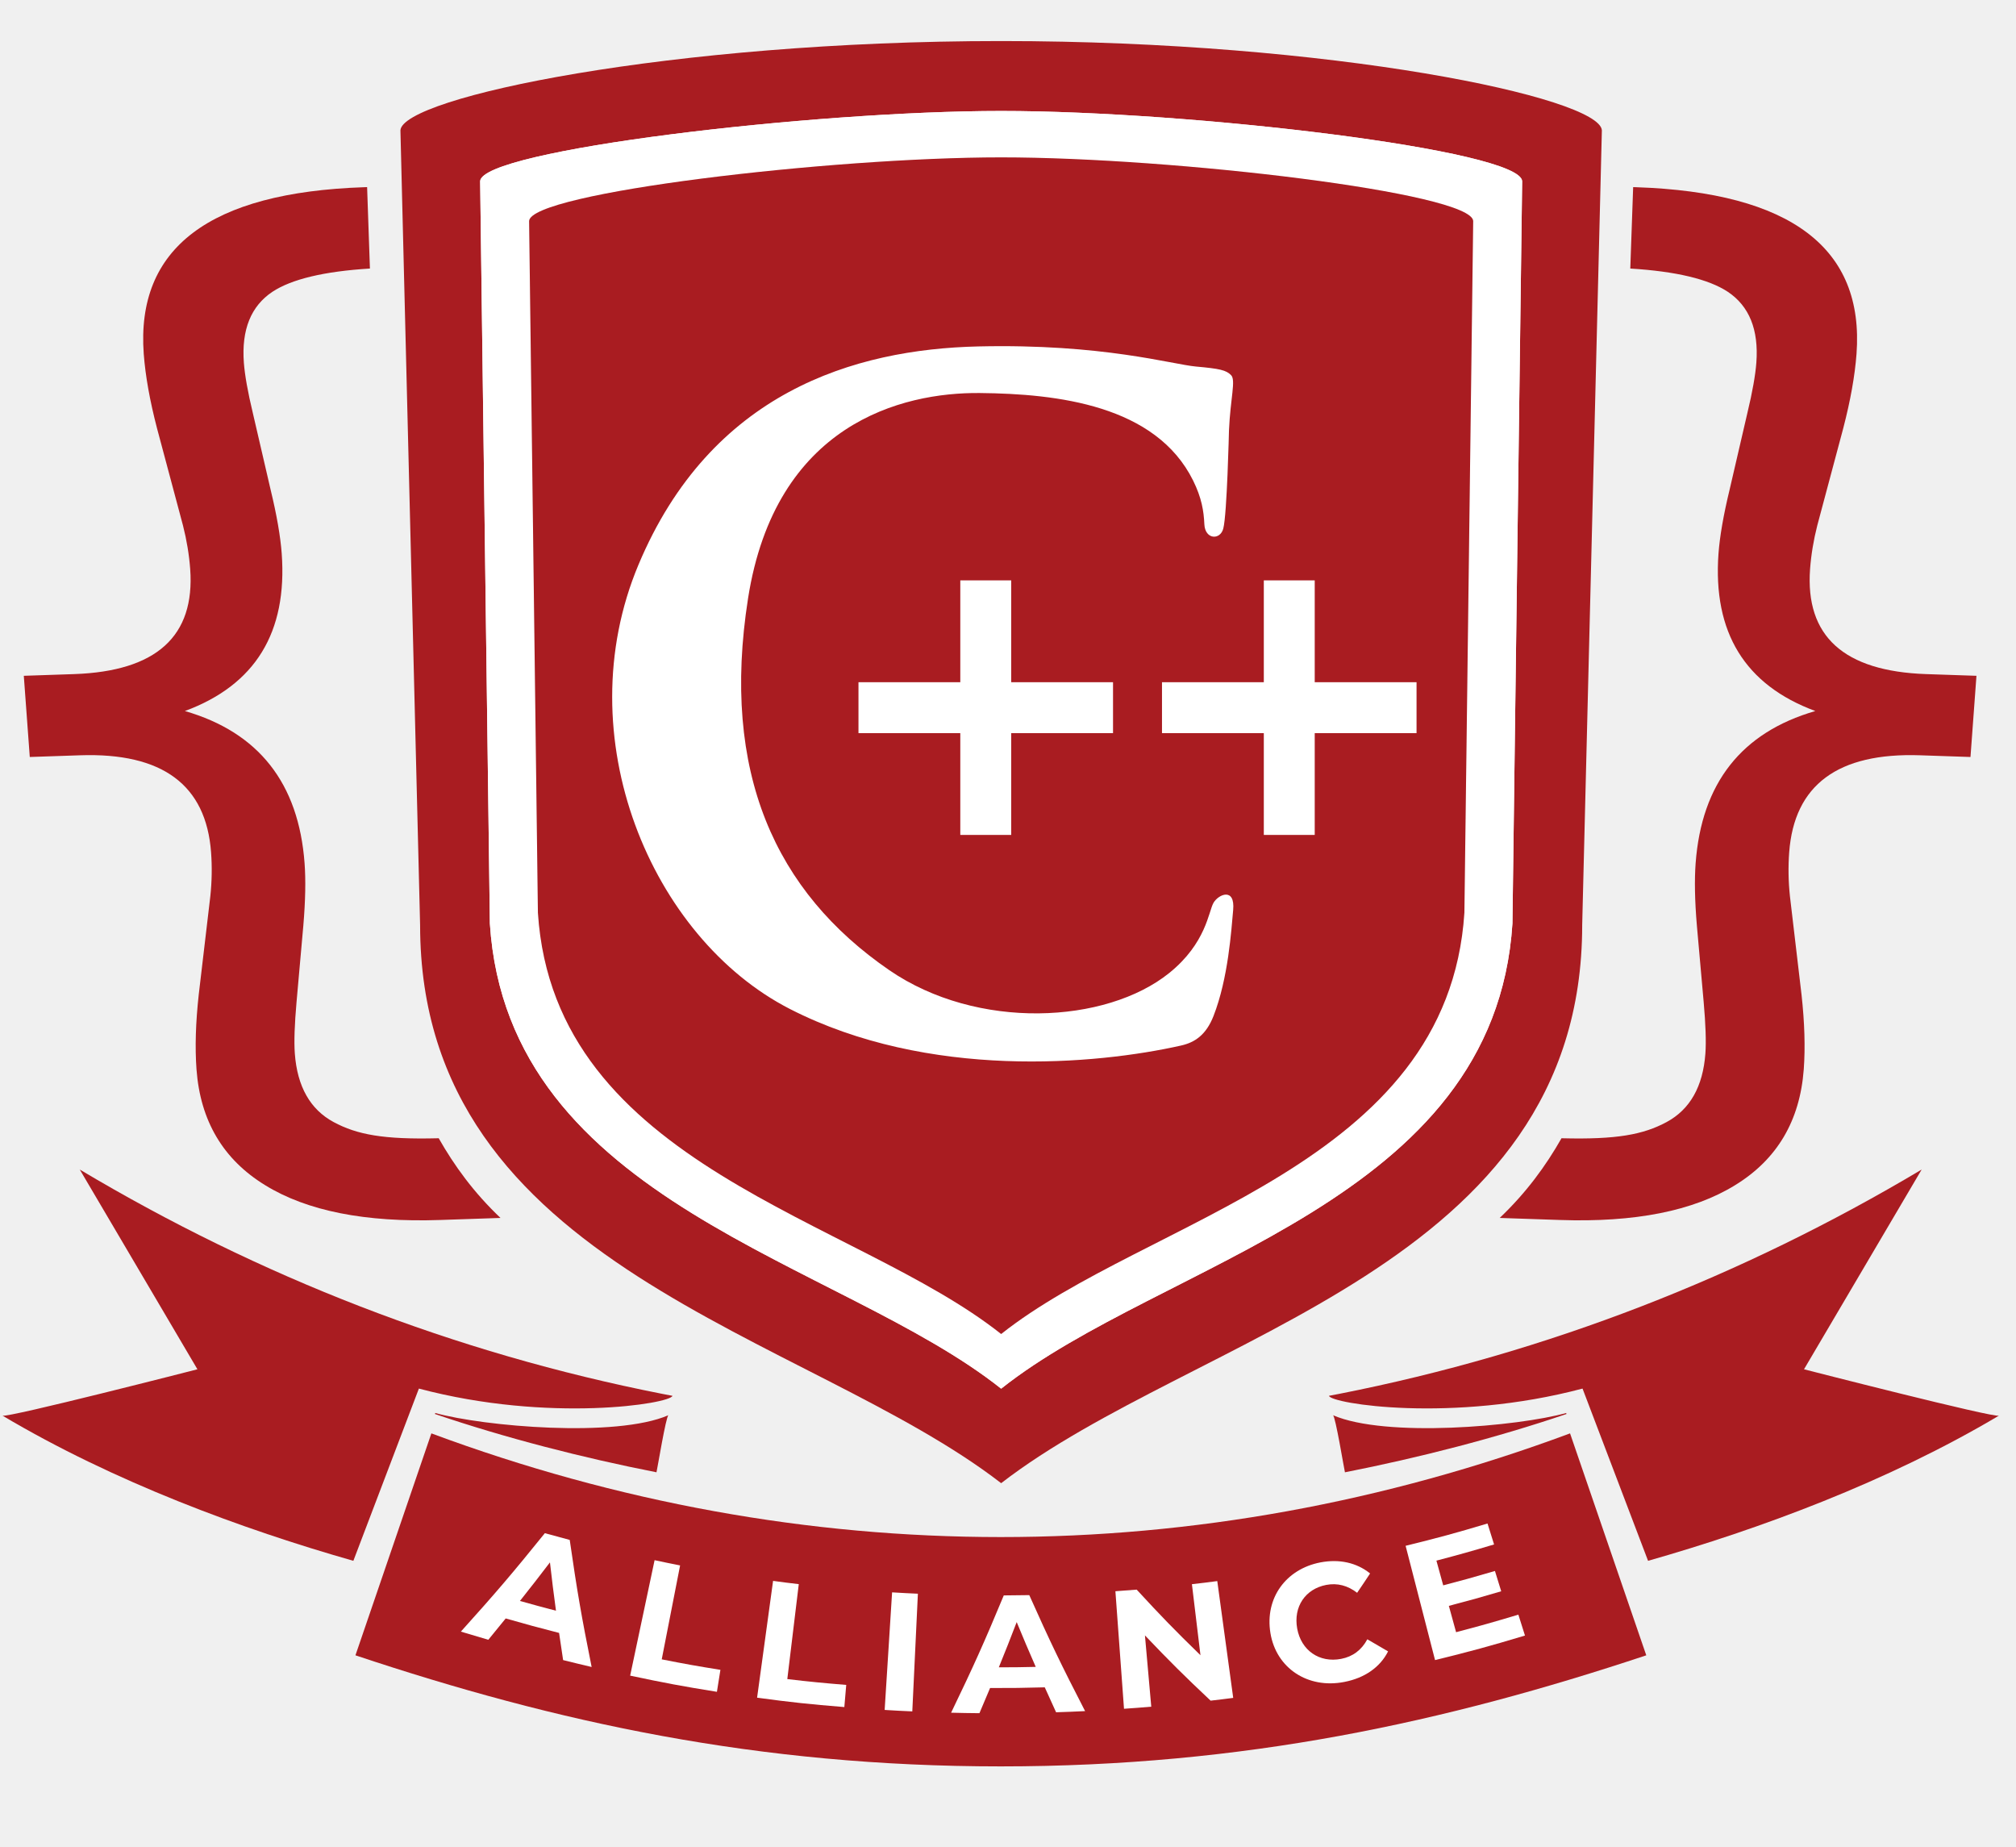
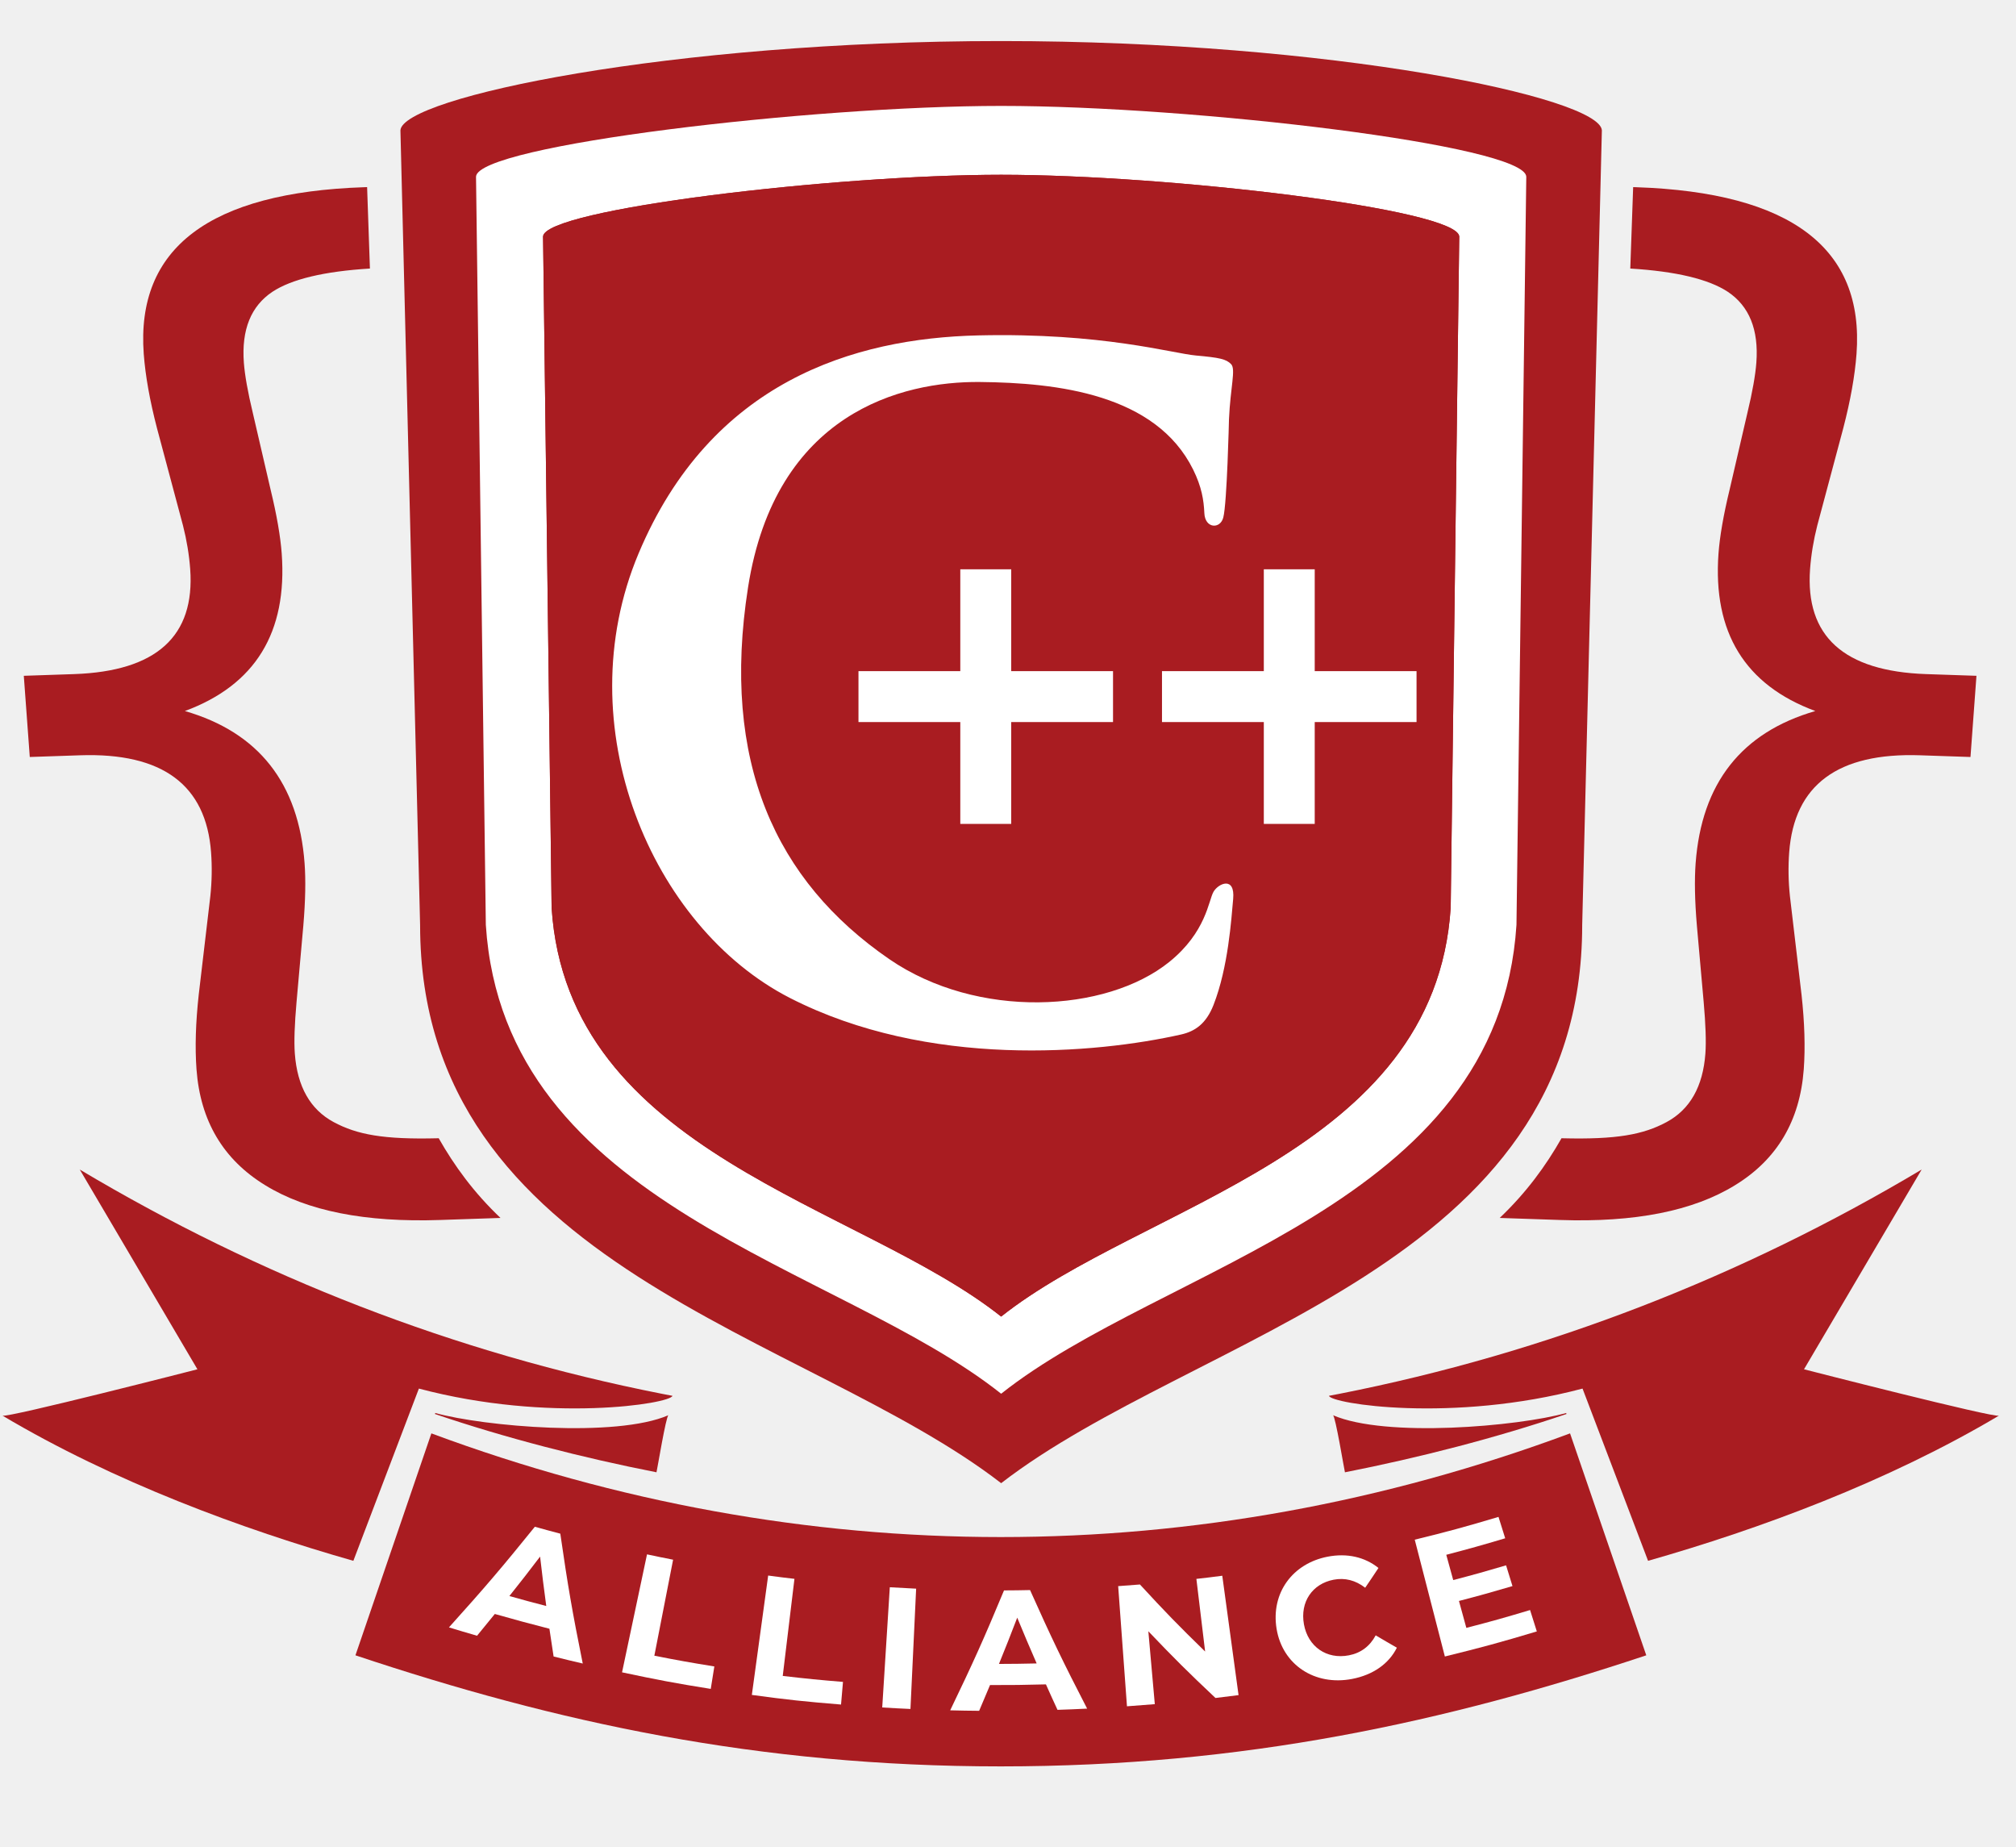
<svg xmlns="http://www.w3.org/2000/svg" version="1.1" width="415" height="380" id="Layer_1" x="0px" y="0px" viewBox="190 120 415 380" xml:space="preserve">
  <style type="text/css">
	.st0{fill-rule:evenodd;clip-rule:evenodd;fill:#A91C21;}
	.st1{fill-rule:evenodd;clip-rule:evenodd;fill:#FFFFFF;}
	.st2{fill:#FFFFFF;}
</style>
  <g>
    <g>
      <g>
        <path class="st0" d="M266.15,175.27c-9.44,0.58-16.14,2.19-20.08,4.79c-4.4,2.94-6.38,7.78-5.87,14.59     c0.19,2.51,0.79,5.98,1.86,10.41l3.64,15.7c1.28,5.27,2.03,9.66,2.29,13.14c1.2,16.28-5.45,27.09-19.93,32.44     c15.2,4.4,23.42,14.86,24.64,31.34c0.25,3.4,0.18,7.67-0.26,12.84l-1.4,15.75c-0.4,4.55-0.53,8.08-0.35,10.56     c0.5,6.81,3.18,11.52,7.99,14.11c4.79,2.58,10.31,3.62,21.51,3.33c0.04,0,0.1-0.04,0.12,0c3.2,5.63,7.19,11.15,12.72,16.4     l-12.39,0.42c-15.41,0.53-27.47-1.85-36.09-7.18c-8.62-5.29-13.32-13.23-14.1-23.83c-0.33-4.52-0.17-9.65,0.46-15.37l2.39-20.28     c0.32-3.04,0.37-6.06,0.15-9c-1.02-13.88-10.02-20.56-26.98-19.98l-10.34,0.35l-1.23-16.71l10.34-0.35     c16.96-0.58,24.93-7.79,23.91-21.64c-0.22-2.94-0.71-5.91-1.48-8.94l-5.36-20.06c-1.47-5.65-2.38-10.74-2.72-15.26     c-1.61-21.77,13.5-33.24,45.38-34.31l0.6-0.02L266.15,175.27z" />
      </g>
      <g>
        <path class="st0" d="M525.6,175.27c9.44,0.58,16.14,2.19,20.08,4.79c4.4,2.94,6.38,7.78,5.87,14.59     c-0.19,2.51-0.79,5.98-1.86,10.41l-3.64,15.7c-1.28,5.27-2.03,9.66-2.29,13.14c-1.2,16.28,5.46,27.09,19.93,32.44     c-15.2,4.4-23.42,14.86-24.64,31.34c-0.25,3.4-0.18,7.67,0.26,12.84l1.4,15.75c0.4,4.55,0.53,8.08,0.35,10.56     c-0.5,6.81-3.18,11.52-7.99,14.11c-4.79,2.58-10.31,3.62-21.51,3.33c-0.04,0-0.1-0.04-0.12,0c-3.2,5.63-7.2,11.15-12.72,16.4     l12.39,0.42c15.41,0.53,27.47-1.85,36.09-7.18c8.62-5.29,13.32-13.23,14.11-23.83c0.33-4.52,0.17-9.65-0.46-15.37l-2.39-20.28     c-0.32-3.04-0.37-6.06-0.15-9c1.03-13.88,10.02-20.56,26.98-19.98l10.34,0.35l1.23-16.71l-10.34-0.35     c-16.96-0.58-24.93-7.79-23.91-21.64c0.22-2.94,0.71-5.91,1.48-8.94l5.36-20.06c1.47-5.65,2.38-10.74,2.72-15.26     c1.61-21.77-13.5-33.24-45.38-34.31l-0.6-0.02L525.6,175.27z" />
      </g>
      <g>
        <path class="st0" d="M327.6,411.27c-10.83,4.7-38.07,2.3-47.99-0.45l-0.08,0.2c14.56,4.95,30.49,9.03,45.61,12     C325.28,422.55,327.09,411.48,327.6,411.27z" />
      </g>
      <g>
        <path class="st0" d="M464.4,411.27c10.83,4.7,38.07,2.3,47.99-0.45l0.08,0.2c-14.56,4.95-30.49,9.03-45.61,12     C466.72,422.55,464.91,411.48,464.4,411.27z" />
      </g>
      <g>
        <path class="st0" d="M513.2,415.01c-76.55,28.46-157.85,28.45-234.4,0l-15.63,45.68c41.33,13.79,82.76,22.86,132.83,22.86     s91.56-9.12,132.89-22.86L513.2,415.01z" />
      </g>
      <g>
        <path class="st0" d="M585.58,360.71c-36.91,22-77.04,37.73-119.92,46.17l-2.09,0.4c0.35,1.6,25.32,5.64,52.2-1.49l13.49,35.45     c22.92-6.53,49.28-16.25,72.23-29.88c-0.9,0.53-40.13-9.54-40.13-9.54L585.58,360.71z" />
      </g>
      <g>
        <path class="st0" d="M206.42,360.71c36.91,22,77.04,37.73,119.92,46.17l2.09,0.4c-0.35,1.6-25.32,5.64-52.2-1.49l-13.49,35.45     c-22.92-6.53-49.28-16.25-72.23-29.88c0.9,0.53,40.13-9.54,40.13-9.54L206.42,360.71z" />
      </g>
      <g>
-         <path class="st0" d="M396.18,128.45H396c-67.94,0-123.15,11.59-123.57,18.37l4.05,163.58c0,70.6,79.57,83.93,119.61,114.86     C436.13,394.33,515.7,381,515.7,310.4l4.05-163.58C519.33,140.04,464.12,128.45,396.18,128.45z M501.34,310.07     c-3.71,57.68-72.01,69.35-105.25,95.74c-33.24-26.39-101.54-38.06-105.25-95.74l-2-152.78c0.28-6.42,68.54-14.45,107.25-14.45     c39.26,0,106.97,8.03,107.25,14.45L501.34,310.07z" />
-         <path class="st1" d="M396.09,142.84c-38.71,0-106.97,8.03-107.25,14.45l2,152.78c3.71,57.68,72.01,69.35,105.25,95.74     c33.24-26.39,101.54-38.06,105.25-95.74l2-152.78C503.06,150.87,435.35,142.84,396.09,142.84z M491.45,307.83     c-3.36,52.25-65.24,62.82-95.36,86.73c-30.12-23.91-91.99-34.48-95.36-86.73l-1.81-142.34c0.25-5.82,62.1-13.1,97.17-13.1     c35.57,0,96.92,7.28,97.17,13.1L491.45,307.83z" />
+         <g>
+           <path class="st0" d="M396.18,128.45H396c-67.94,0-123.15,11.59-123.57,18.37l4.05,163.58c0,70.6,79.57,83.93,119.61,114.86      C436.13,394.33,515.7,381,515.7,310.4l4.05-163.58C519.33,140.04,464.12,128.45,396.18,128.45z" />
+           <path class="st0" d="M502.17,310.35c-3.74,58.14-72.58,69.9-106.08,96.5c-33.5-26.6-102.34-38.36-106.08-96.5l-2.02-153.99      c0.28-6.47,69.08-14.56,108.1-14.56c39.57,0,107.82,8.09,108.1,14.56L502.17,310.35z" />
+         </g>
+         <path class="st1" d="M396.09,141.8c-39.02,0-107.82,8.09-108.1,14.56l2.02,153.99c3.74,58.14,72.58,69.9,106.08,96.5     c33.5-26.6,102.34-38.36,106.08-96.5l2.02-153.99C503.91,149.89,435.66,141.8,396.09,141.8z M488.63,306.81     c-3.26,50.7-63.31,60.96-92.54,84.16c-29.23-23.2-89.27-33.46-92.54-84.16l-1.76-138.13c0.24-5.65,60.26-12.71,94.3-12.71     c34.52,0,94.05,7.06,94.3,12.71L488.63,306.81z" />
      </g>
      <g>
-         <path class="st0" d="M493.26,165.49l-1.81,142.34c-3.36,52.25-65.24,62.82-95.36,86.73c-30.12-23.91-91.99-34.48-95.36-86.73     l-1.81-142.34c0.25-5.82,62.1-13.1,97.17-13.1C431.66,152.39,493.01,159.67,493.26,165.49z" />
+         <path class="st0" d="M490.39,168.68l-1.76,138.13c-3.26,50.7-63.31,60.96-92.54,84.16c-29.23-23.2-89.27-33.46-92.54-84.16     l-1.76-138.13c0.24-5.65,60.26-12.71,94.3-12.71C430.61,155.97,490.14,163.04,490.39,168.68z" />
      </g>
      <g>
-         <polygon class="st1" points="387.68,239.45 398.16,239.45 398.16,260.41 419.12,260.41 419.12,270.89 398.16,270.89     398.16,291.84 387.68,291.84 387.68,270.89 366.72,270.89 366.72,260.41 387.68,260.41    " />
+         <polygon class="st1" points="387.68,237.17 398.16,237.17 398.16,258.13 419.12,258.13 419.12,268.61 398.16,268.61      398.16,289.57 387.68,289.57 387.68,268.61 366.72,268.61 366.72,258.13 387.68,258.13    " />
      </g>
      <g>
-         <polygon class="st1" points="450.16,239.45 460.64,239.45 460.64,260.41 481.6,260.41 481.6,270.89 460.64,270.89 460.64,291.84     450.16,291.84 450.16,270.89 429.2,270.89 429.2,260.41 450.16,260.41    " />
+         <polygon class="st1" points="450.16,237.17 460.64,237.17 460.64,258.13 481.6,258.13 481.6,268.61 460.64,268.61 460.64,289.57      450.16,289.57 450.16,268.61 429.2,268.61 429.2,258.13 450.16,258.13    " />
      </g>
    </g>
    <g>
      <g>
-         <path class="st2" d="M305.09,456.08c-4.41-1.13-6.61-1.73-10.99-2.98c-1.42,1.76-2.14,2.64-3.58,4.39c-2.27-0.66-3.4-1-5.65-1.68     c7.18-7.97,10.64-12.02,17.29-20.26c2.05,0.57,3.07,0.85,5.12,1.39c1.5,10.44,2.41,15.68,4.51,26.15     c-2.35-0.55-3.53-0.84-5.87-1.42C305.58,459.43,305.41,458.31,305.09,456.08z M304.45,451.51c-0.54-3.98-0.78-5.97-1.24-9.95     c-2.44,3.19-3.67,4.78-6.18,7.94C299.99,450.33,301.48,450.73,304.45,451.51z" />
-         <path class="st2" d="M324.75,441.11c2.1,0.45,3.15,0.66,5.25,1.08c-1.51,7.73-2.27,11.6-3.78,19.33     c4.82,0.95,7.24,1.38,12.08,2.16c-0.29,1.81-0.43,2.71-0.72,4.52c-7.16-1.15-10.74-1.82-17.86-3.33     C321.73,455.35,322.73,450.6,324.75,441.11z" />
-         <path class="st2" d="M349.14,445.37c2.11,0.29,3.17,0.42,5.29,0.67c-0.94,7.82-1.41,11.72-2.36,19.54     c4.85,0.57,7.28,0.8,12.13,1.2c-0.16,1.82-0.24,2.73-0.39,4.56c-7.19-0.59-10.78-0.96-17.96-1.93     C347.17,459.8,347.82,454.99,349.14,445.37z" />
-         <path class="st2" d="M373.64,447.73c2.12,0.13,3.18,0.18,5.31,0.28c-0.46,9.69-0.69,14.53-1.15,24.22     c-2.28-0.1-3.41-0.16-5.69-0.3C372.72,462.25,373.03,457.41,373.64,447.73z" />
-         <path class="st2" d="M405.07,467.28c-4.5,0.12-6.75,0.15-11.26,0.14c-0.87,2.08-1.3,3.11-2.19,5.18c-2.33-0.02-3.5-0.04-5.83-0.1     c4.63-9.59,6.8-14.42,10.84-24.14c2.1-0.01,3.15-0.02,5.25-0.06c4.3,9.62,6.6,14.39,11.49,23.87c-2.39,0.12-3.58,0.16-5.97,0.24     C406.46,470.37,405.99,469.34,405.07,467.28z M403.21,463.07c-1.61-3.68-2.39-5.52-3.92-9.22c-1.43,3.73-2.17,5.59-3.68,9.31     C398.65,463.16,400.17,463.14,403.21,463.07z" />
-         <path class="st2" d="M440.58,445.41c1.31,9.61,1.97,14.42,3.28,24.04c-1.86,0.24-2.79,0.36-4.65,0.57     c-5.6-5.27-8.3-7.96-13.52-13.43c0.52,5.87,0.78,8.8,1.3,14.67c-2.24,0.19-3.36,0.28-5.61,0.43c-0.71-9.68-1.06-14.51-1.77-24.19     c1.75-0.12,2.63-0.19,4.38-0.33c5.06,5.49,7.69,8.2,13.13,13.5c-0.71-5.85-1.06-8.77-1.76-14.62     C437.46,445.81,438.5,445.69,440.58,445.41z" />
-         <path class="st2" d="M451.52,456.1c-1.18-7.22,3.23-13.17,10.27-14.53c3.91-0.75,7.47,0.04,10.25,2.27     c-1.05,1.6-1.59,2.39-2.67,3.98c-1.95-1.5-4.07-2.06-6.37-1.62c-4.29,0.83-6.78,4.48-5.97,8.98c0.81,4.5,4.57,7.11,9.05,6.24     c2.4-0.46,4.21-1.83,5.39-4.03c1.7,1,2.55,1.5,4.27,2.49c-1.62,3.23-4.79,5.48-9.02,6.29C459.2,467.64,452.7,463.32,451.52,456.1     z" />
-         <path class="st2" d="M502.56,452.32c0.54,1.72,0.81,2.58,1.36,4.3c-7.36,2.21-11.07,3.22-18.51,5.05     c-2.42-9.41-3.64-14.11-6.06-23.52c6.78-1.67,10.15-2.58,16.86-4.59c0.54,1.72,0.81,2.58,1.35,4.31     c-4.73,1.41-7.1,2.08-11.87,3.33c0.56,2.03,0.84,3.05,1.4,5.09c4.27-1.12,6.4-1.71,10.65-2.96c0.52,1.67,0.77,2.51,1.29,4.18     c-4.3,1.27-6.45,1.87-10.78,3c0.6,2.17,0.89,3.25,1.49,5.42C494.88,454.58,497.45,453.85,502.56,452.32z" />
+         <path class="st2" d="M303.1,455.22c-4.51-1.16-6.76-1.77-11.24-3.04c-1.45,1.8-2.19,2.7-3.66,4.48     c-2.32-0.67-3.47-1.02-5.78-1.72c7.34-8.15,10.88-12.29,17.68-20.71c2.09,0.58,3.14,0.87,5.24,1.42     c1.54,10.68,2.46,16.03,4.62,26.73c-2.4-0.56-3.6-0.85-6-1.45C303.6,458.64,303.43,457.5,303.1,455.22z M302.45,450.54     c-0.55-4.07-0.8-6.11-1.27-10.17c-2.49,3.27-3.75,4.89-6.32,8.12C297.89,449.34,299.41,449.75,302.45,450.54z" />
+         <path class="st2" d="M323.19,439.91c2.15,0.46,3.22,0.68,5.37,1.1c-1.54,7.9-2.32,11.85-3.86,19.76     c4.93,0.97,7.4,1.41,12.35,2.21c-0.3,1.85-0.44,2.77-0.74,4.62c-7.32-1.17-10.98-1.86-18.26-3.41     C320.11,454.47,321.14,449.62,323.19,439.91z" />
+         <path class="st2" d="M348.13,444.27c2.16,0.29,3.24,0.43,5.41,0.68c-0.96,7.99-1.45,11.99-2.41,19.98     c4.96,0.58,7.44,0.82,12.4,1.23c-0.16,1.86-0.24,2.8-0.4,4.66c-7.35-0.6-11.02-0.98-18.36-1.98     C346.11,459.01,346.79,454.1,348.13,444.27z" />
+         <path class="st2" d="M373.17,446.68c2.17,0.13,3.25,0.19,5.42,0.29c-0.47,9.91-0.7,14.86-1.17,24.76     c-2.33-0.1-3.49-0.17-5.81-0.31C372.24,461.53,372.55,456.58,373.17,446.68z" />
+         <path class="st2" d="M405.31,466.67c-4.6,0.12-6.9,0.15-11.51,0.14c-0.88,2.12-1.33,3.18-2.24,5.3c-2.39-0.02-3.58-0.04-5.96-0.1     c4.73-9.81,6.95-14.75,11.08-24.68c2.15-0.01,3.22-0.02,5.36-0.07c4.4,9.83,6.75,14.72,11.75,24.4c-2.44,0.12-3.66,0.17-6.1,0.25     C406.72,469.82,406.25,468.77,405.31,466.67z M403.4,462.36c-1.64-3.76-2.44-5.65-4-9.42c-1.46,3.81-2.22,5.72-3.76,9.52     C398.74,462.45,400.3,462.43,403.4,462.36z" />
+         <path class="st2" d="M441.61,444.31c1.34,9.83,2.01,14.74,3.35,24.57c-1.9,0.25-2.85,0.36-4.75,0.59     c-5.72-5.39-8.49-8.14-13.82-13.73c0.53,6,0.8,9,1.33,15c-2.29,0.19-3.44,0.28-5.73,0.44c-0.73-9.89-1.09-14.84-1.81-24.73     c1.79-0.13,2.69-0.19,4.48-0.34c5.17,5.62,7.86,8.38,13.42,13.8c-0.72-5.98-1.08-8.97-1.8-14.95     C438.42,444.72,439.48,444.59,441.61,444.31z" />
+         <path class="st2" d="M452.79,455.24c-1.21-7.38,3.3-13.46,10.5-14.85c3.99-0.77,7.64,0.05,10.47,2.32     c-1.08,1.63-1.62,2.45-2.73,4.07c-1.99-1.54-4.17-2.1-6.51-1.65c-4.38,0.85-6.93,4.58-6.1,9.18c0.83,4.6,4.67,7.27,9.26,6.38     c2.45-0.47,4.31-1.87,5.51-4.11c1.73,1.03,2.61,1.53,4.36,2.54c-1.65,3.31-4.9,5.6-9.22,6.43     C460.64,467.03,454,462.62,452.79,455.24z" />
+         <path class="st2" d="M504.97,451.37c0.55,1.76,0.83,2.64,1.39,4.4c-7.53,2.26-11.32,3.29-18.93,5.16     c-2.48-9.62-3.72-14.42-6.2-24.04c6.93-1.7,10.38-2.64,17.24-4.69c0.55,1.76,0.83,2.64,1.38,4.4c-4.83,1.44-7.26,2.12-12.13,3.4     c0.57,2.08,0.86,3.12,1.43,5.2c4.37-1.14,6.55-1.75,10.88-3.03c0.53,1.71,0.79,2.56,1.32,4.27c-4.39,1.29-6.6,1.91-11.02,3.06     c0.61,2.22,0.91,3.32,1.52,5.54C497.12,453.68,499.74,452.94,504.97,451.37z" />
      </g>
    </g>
    <g>
-       <path class="st2" d="M442.99,208.58c0.29-6.65,1.45-10.34,0.43-11.37c-1.01-1.03-2.31-1.33-7.23-1.77    c-4.91-0.44-19.22-4.73-44.8-4.14c-25.58,0.59-55.06,9.45-69.95,44.91s2.66,76.84,31.14,91.44c28.54,14.62,63.14,11.46,80.57,7.53    c2.83-0.64,5.13-2.19,6.65-6.06c3.05-7.78,3.67-17.69,4.05-21.82c0.43-4.73-3.03-3.25-4.05-1.48s-1.49,8.29-9.1,14.43    c-13.01,10.49-39.53,11.88-57.66-0.59c-23.41-16.1-34.68-40.62-29.05-76.52c5.64-35.9,31.65-42.4,47.69-42.25    c16.04,0.15,36.25,2.51,43.93,18.02c1.77,3.58,2.19,6.3,2.31,8.97c0.14,3.2,3.28,3.33,3.9,0.89    C442.59,225.83,442.99,208.58,442.99,208.58z" />
+       <path class="st2" d="M442.99,206.31c0.29-6.65,1.45-10.34,0.43-11.37c-1.01-1.03-2.31-1.33-7.23-1.77    c-4.91-0.44-19.22-4.73-44.8-4.14c-25.58,0.59-55.06,9.45-69.95,44.91s2.66,76.84,31.14,91.44c28.54,14.62,63.14,11.46,80.57,7.53    c2.83-0.64,5.13-2.19,6.65-6.06c3.05-7.78,3.67-17.69,4.05-21.82c0.43-4.73-3.03-3.25-4.05-1.48s-1.49,8.29-9.1,14.43    c-13.01,10.49-39.53,11.88-57.66-0.59c-23.41-16.1-34.68-40.62-29.05-76.52c5.64-35.9,31.65-42.4,47.69-42.25    c16.04,0.15,36.25,2.51,43.93,18.02c1.77,3.58,2.19,6.3,2.31,8.97c0.14,3.2,3.28,3.33,3.9,0.89    C442.59,223.56,442.99,206.31,442.99,206.31z" />
    </g>
  </g>
</svg>
